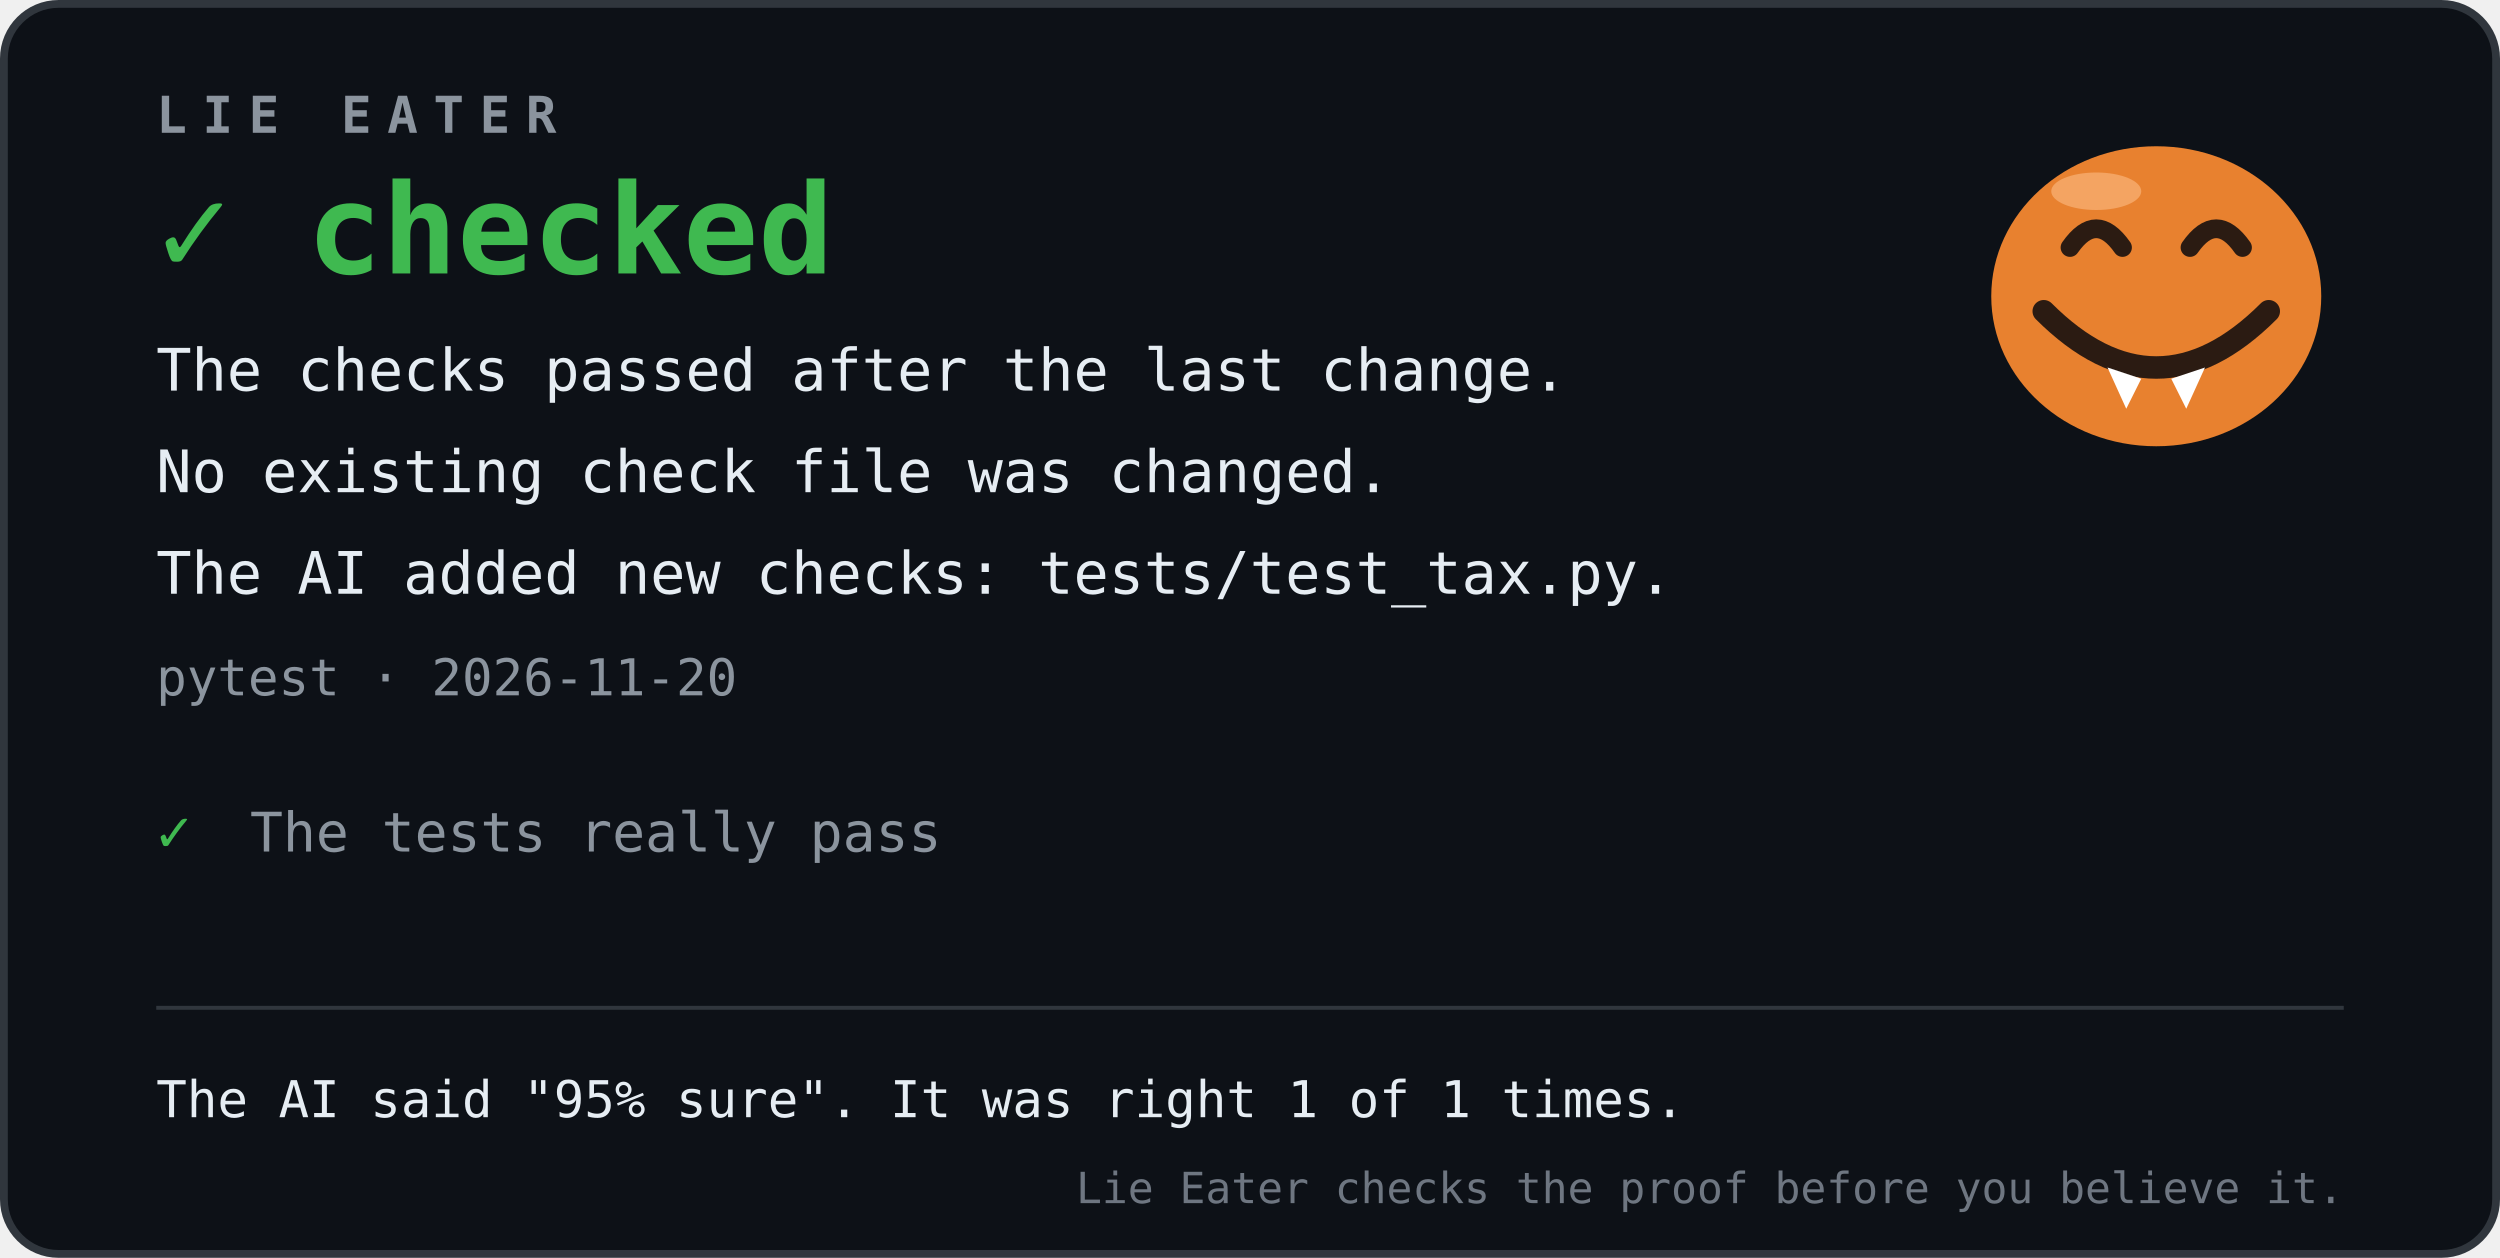
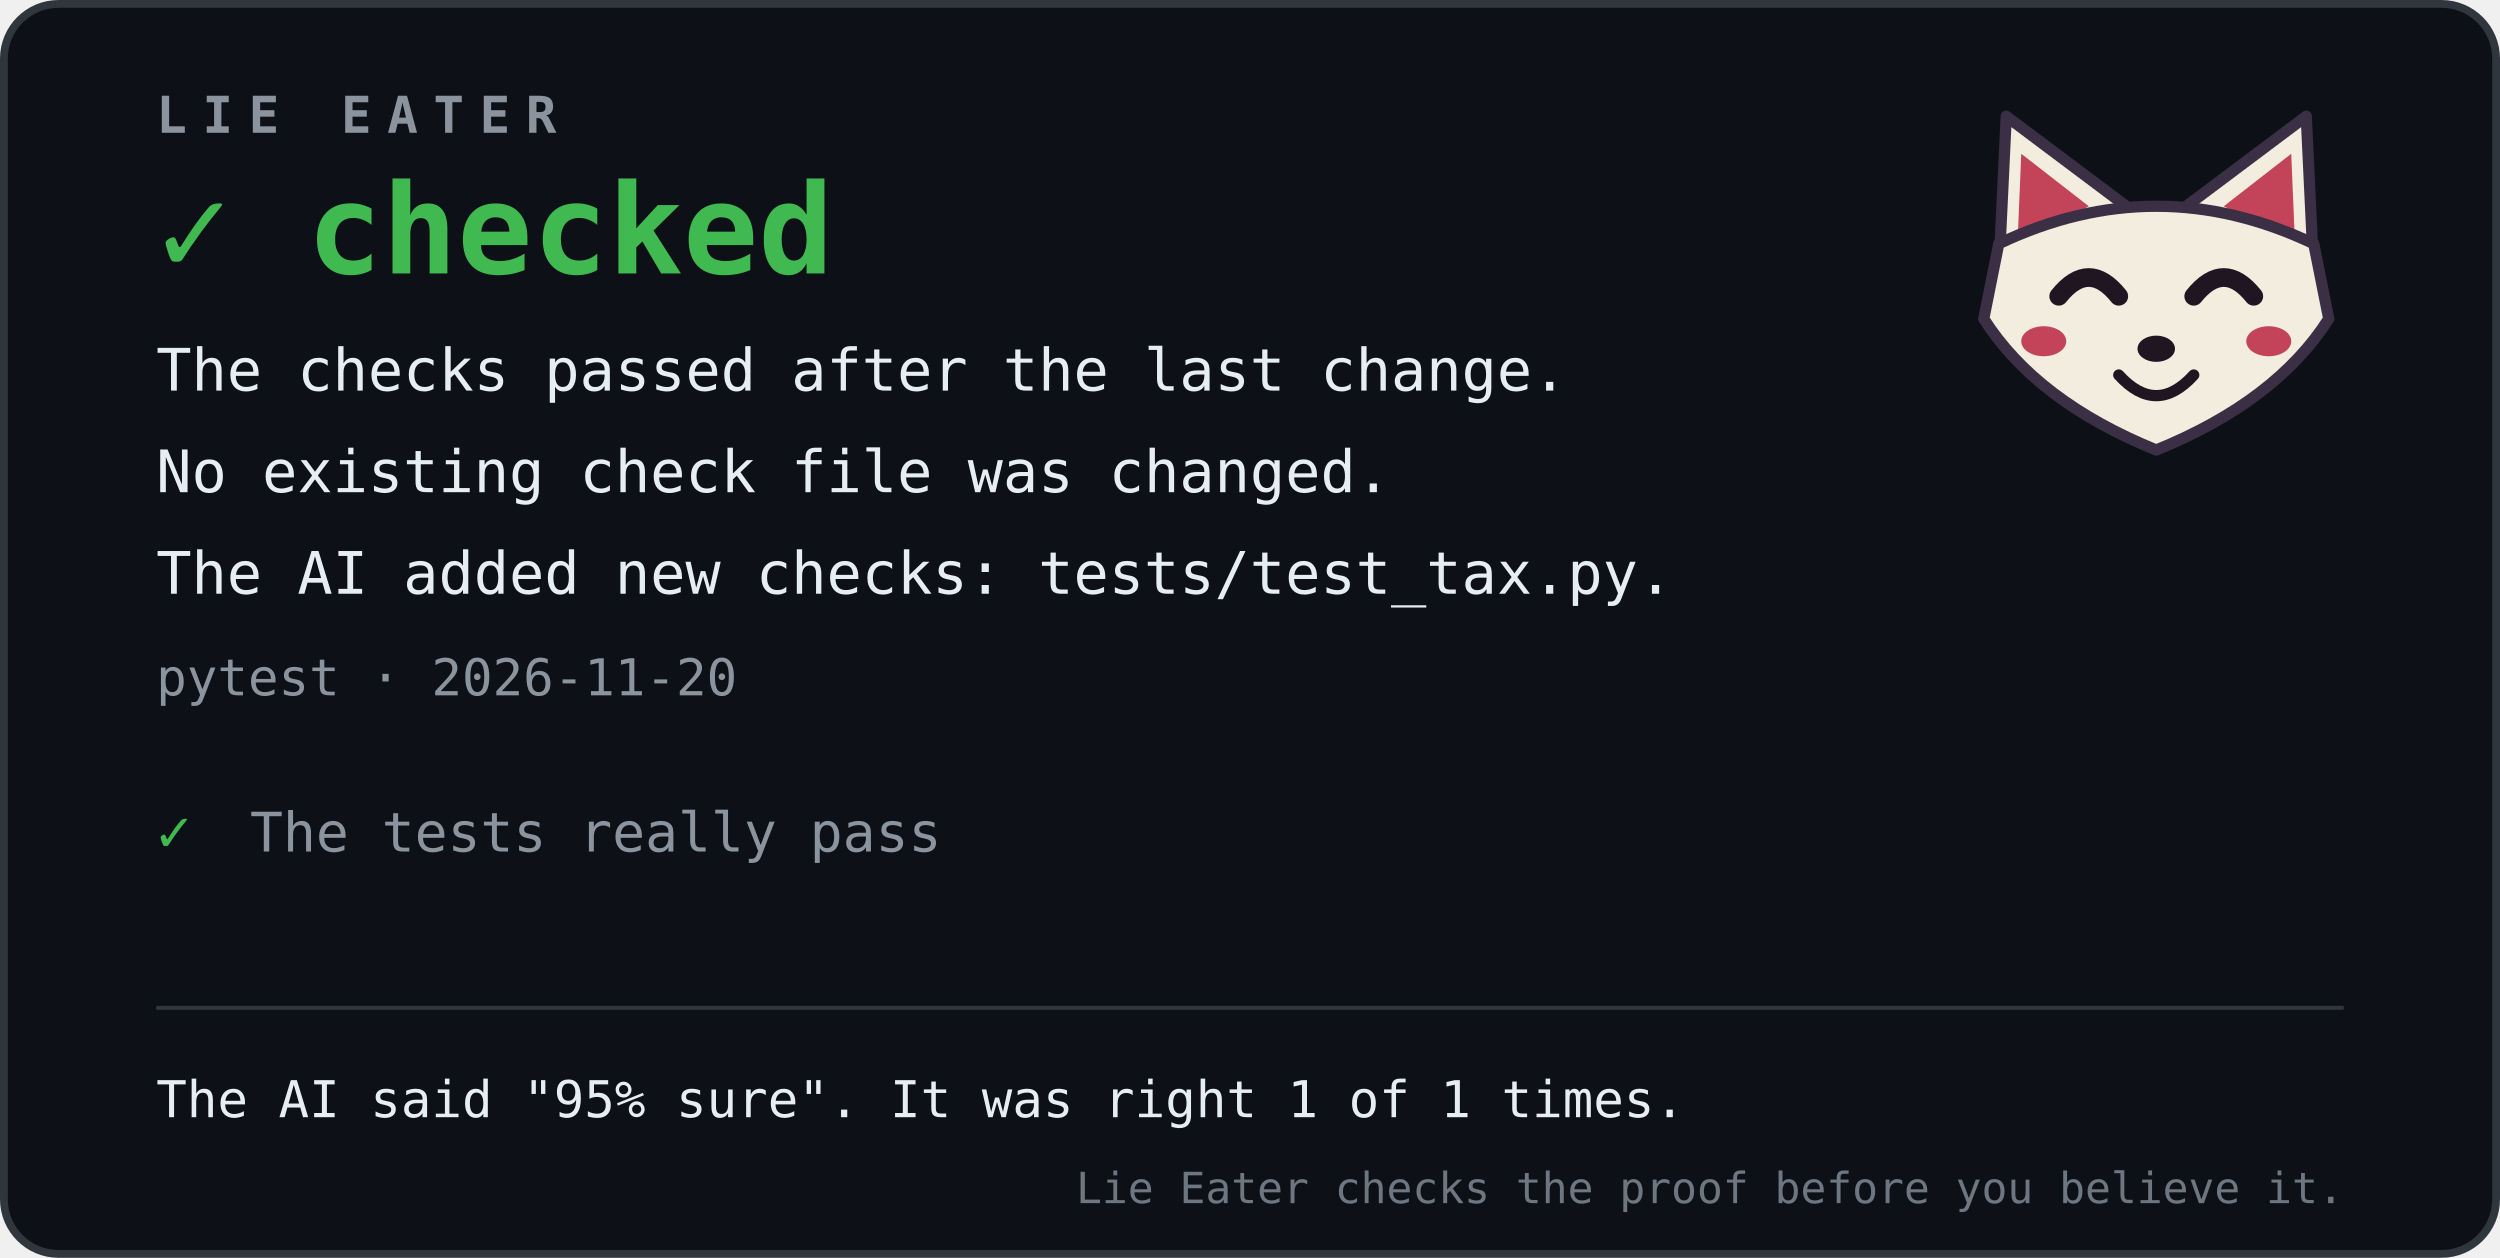
<svg xmlns="http://www.w3.org/2000/svg" width="640" height="322" viewBox="0 0 640 322" role="img" aria-label="Lie Eater: ✓ checked">
  <rect x="1" y="1" width="638" height="320" rx="14" fill="#0d1117" stroke="#30363d" stroke-width="2" />
  <g id="munch" data-face="pleased" transform="translate(504 24) scale(0.96)">
-     <ellipse cx="50" cy="54" rx="44" ry="40" fill="#E8812F" />
-     <ellipse cx="34" cy="26" rx="12" ry="5" fill="#F4A462" />
-     <path data-part="eye" d="M27 41 Q34 31 41 41" stroke="#2B1B12" stroke-width="5" stroke-linecap="round" fill="none" />
-     <path data-part="eye" d="M59 41 Q66 31 73 41" stroke="#2B1B12" stroke-width="5" stroke-linecap="round" fill="none" />
-     <path data-part="mouth" d="M20 58 Q50 88 80 58" stroke="#2B1B12" stroke-width="6" stroke-linecap="round" fill="none" />
-     <polygon data-part="tooth" points="37,73 46,76 42,84" fill="#FFFFFF" />
-     <polygon data-part="tooth" points="54,76 63,73 58,84" fill="#FFFFFF" />
+     <polygon data-part="ear" points="10,6 42,30 8,48" fill="#F3EDDF" stroke="#3A2F45" stroke-width="3" stroke-linejoin="round" />
+     <polygon data-part="ear" points="90,6 58,30 92,48" fill="#F3EDDF" stroke="#3A2F45" stroke-width="3" stroke-linejoin="round" />
+     <polygon data-part="inner-ear" points="14,16 32,30 13,40" fill="#C34458" />
+     <polygon data-part="inner-ear" points="86,16 68,30 87,40" fill="#C34458" />
+     <path data-part="head" d="M8 40 Q50 20 92 40 L96 60 Q82 82 50 95 Q18 82 4 60 Z" fill="#F3EDDF" stroke="#3A2F45" stroke-width="3" stroke-linejoin="round" />
+     <ellipse data-part="cheek" cx="20" cy="66" rx="6" ry="4" fill="#C34458" />
+     <ellipse data-part="cheek" cx="80" cy="66" rx="6" ry="4" fill="#C34458" />
+     <ellipse data-part="nose" cx="50" cy="68" rx="5" ry="3.5" fill="#1E1722" />
+     <path data-part="eye" d="M24 54 Q32 44 40 54" stroke-width="5" stroke="#1E1722" stroke-linecap="round" fill="none" />
+     <path data-part="eye" d="M60 54 Q68 44 76 54" stroke-width="5" stroke="#1E1722" stroke-linecap="round" fill="none" />
+     <path data-part="mouth" d="M40 75 Q50 86 60 75" stroke-width="3" stroke="#1E1722" stroke-linecap="round" fill="none" />
  </g>
  <text x="40" y="34" font-family="ui-monospace, SFMono-Regular, Menlo, Consolas, monospace" font-size="13" font-weight="700" fill="#8b949e" text-anchor="start" letter-spacing="4">LIE EATER</text>
  <text x="40" y="70" font-family="ui-monospace, SFMono-Regular, Menlo, Consolas, monospace" font-size="32" font-weight="700" fill="#3fb950" text-anchor="start">✓ checked</text>
  <text x="40" y="100" font-family="ui-monospace, SFMono-Regular, Menlo, Consolas, monospace" font-size="15" font-weight="400" fill="#e6edf3" text-anchor="start">The checks passed after the last change.</text>
  <text x="40" y="126" font-family="ui-monospace, SFMono-Regular, Menlo, Consolas, monospace" font-size="15" font-weight="400" fill="#e6edf3" text-anchor="start">No existing check file was changed.</text>
  <text x="40" y="152" font-family="ui-monospace, SFMono-Regular, Menlo, Consolas, monospace" font-size="15" font-weight="400" fill="#e6edf3" text-anchor="start">The AI added new checks: tests/test_tax.py.</text>
  <text x="40" y="178" font-family="ui-monospace, SFMono-Regular, Menlo, Consolas, monospace" font-size="13" font-weight="400" fill="#8b949e" text-anchor="start">pytest · 2026-11-20</text>
  <text x="40" y="218" font-family="ui-monospace, SFMono-Regular, Menlo, Consolas, monospace" font-size="15" font-weight="700" fill="#3fb950" text-anchor="start">✓</text>
  <text x="64" y="218" font-family="ui-monospace, SFMono-Regular, Menlo, Consolas, monospace" font-size="14" font-weight="400" fill="#8b949e" text-anchor="start">The tests really pass</text>
  <line x1="40" y1="258" x2="600" y2="258" stroke="#30363d" stroke-width="1" />
  <text x="40" y="286" font-family="ui-monospace, SFMono-Regular, Menlo, Consolas, monospace" font-size="13" font-weight="400" fill="#e6edf3" text-anchor="start">The AI said "95% sure". It was right 1 of 1 times.</text>
  <text x="600" y="308" font-family="ui-monospace, SFMono-Regular, Menlo, Consolas, monospace" font-size="11" font-weight="400" fill="#6e7681" text-anchor="end">Lie Eater checks the proof before you believe it.</text>
</svg>
